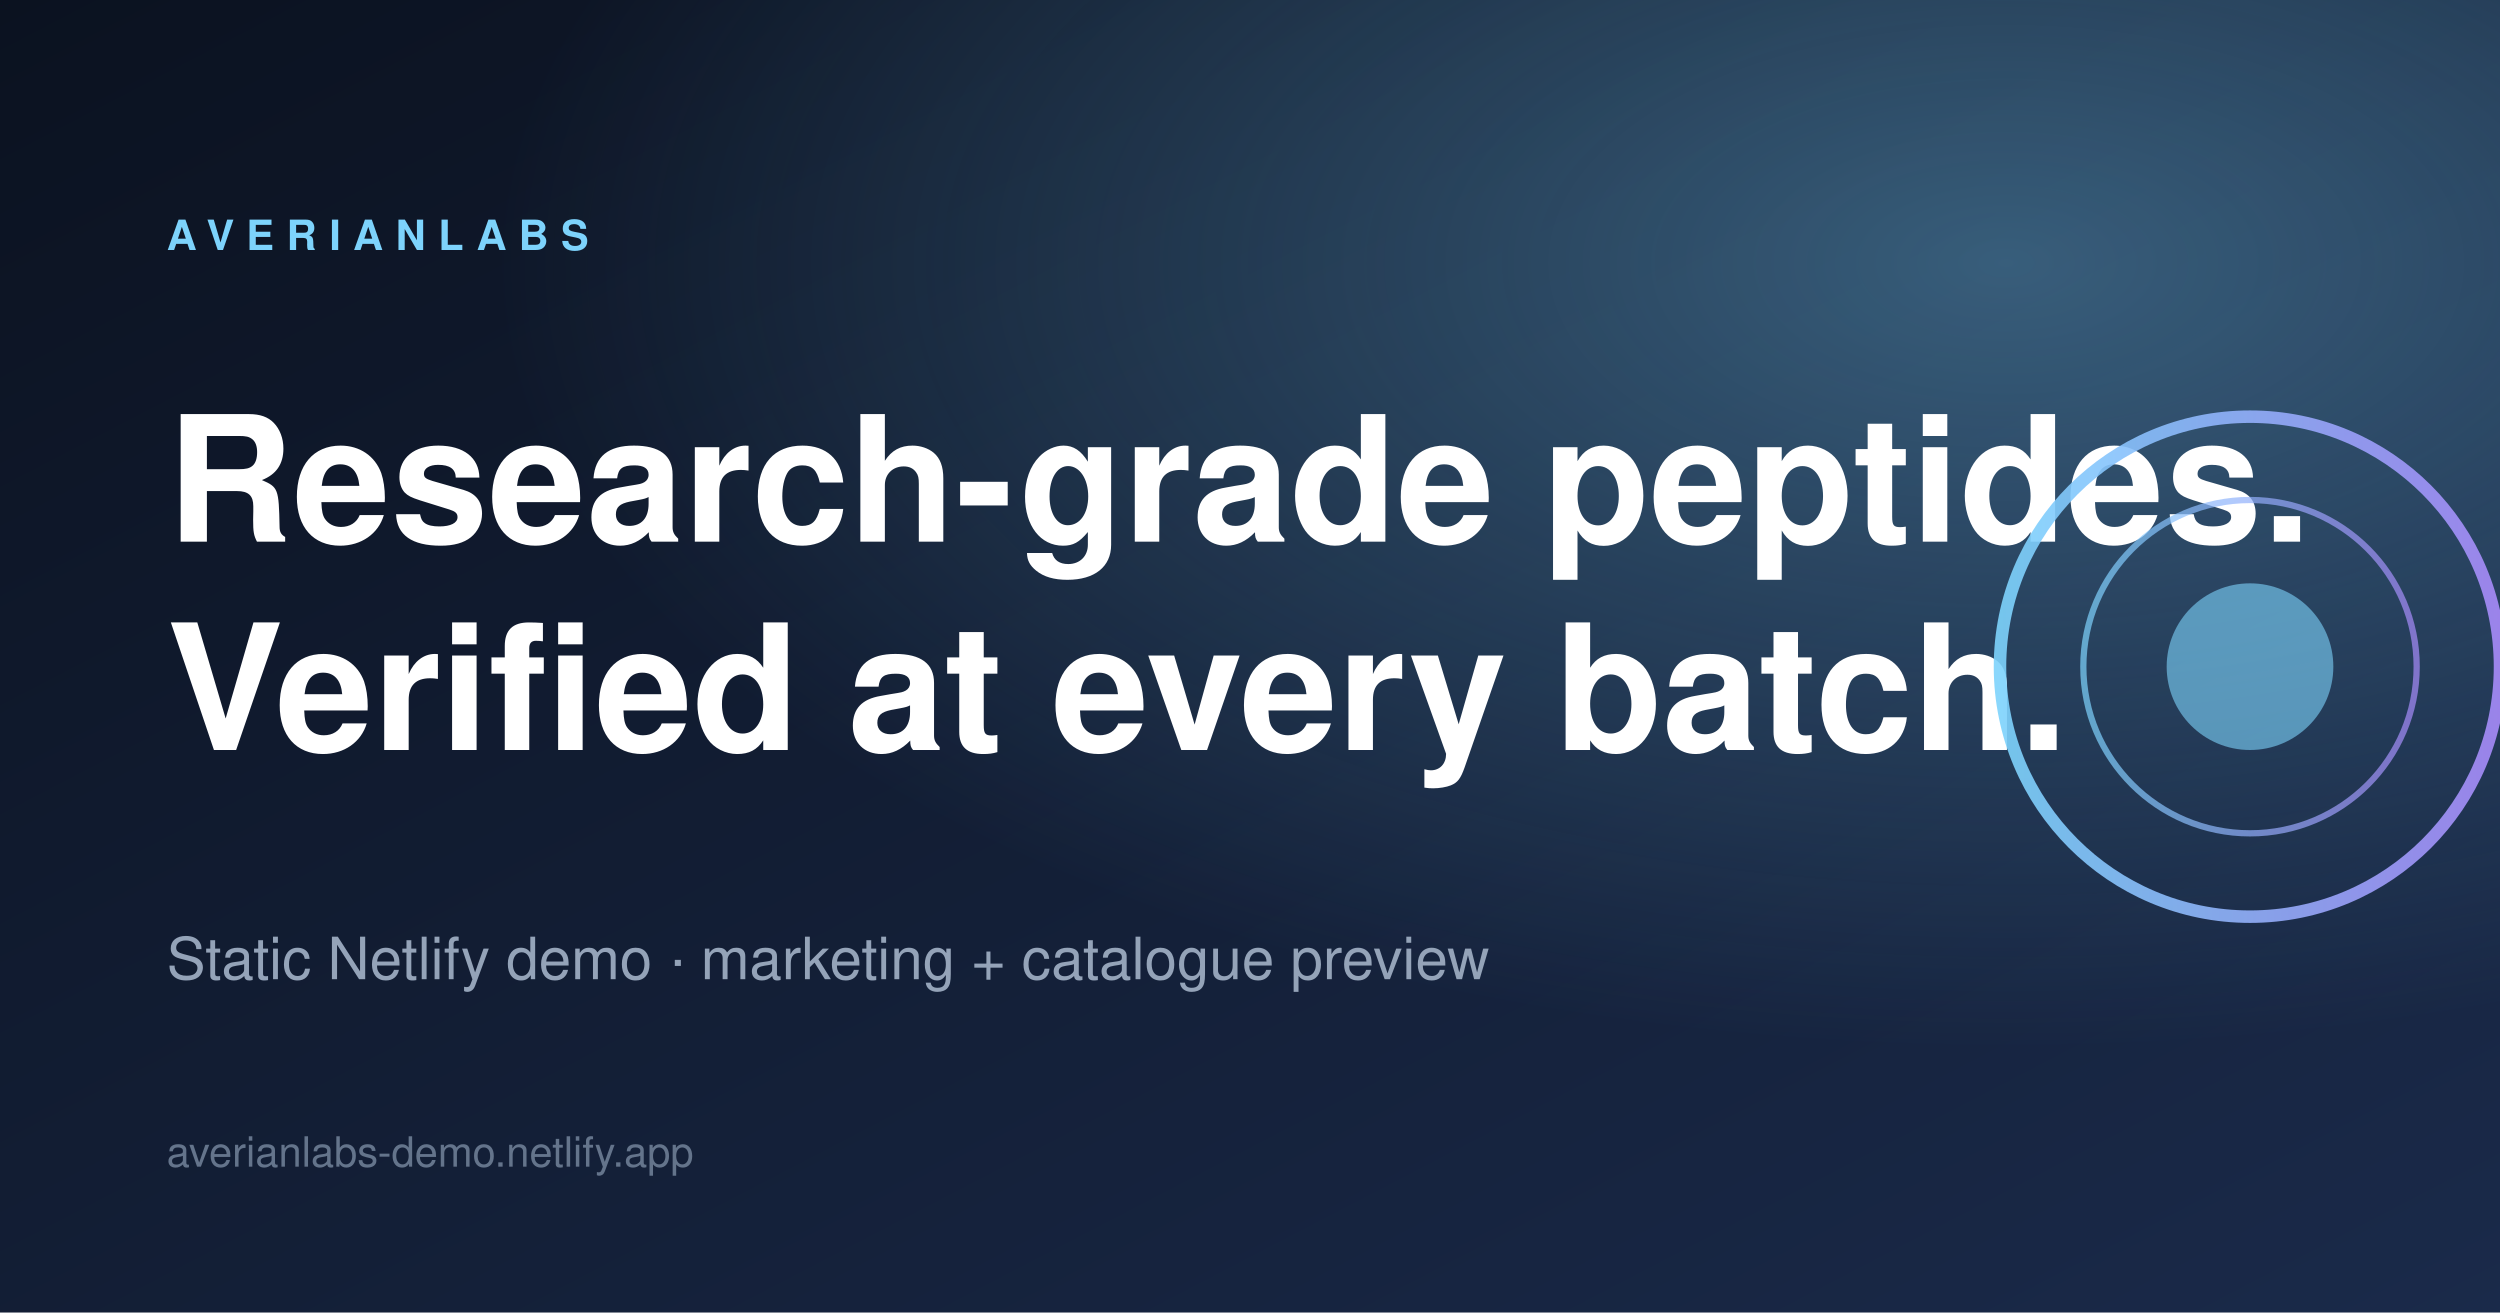
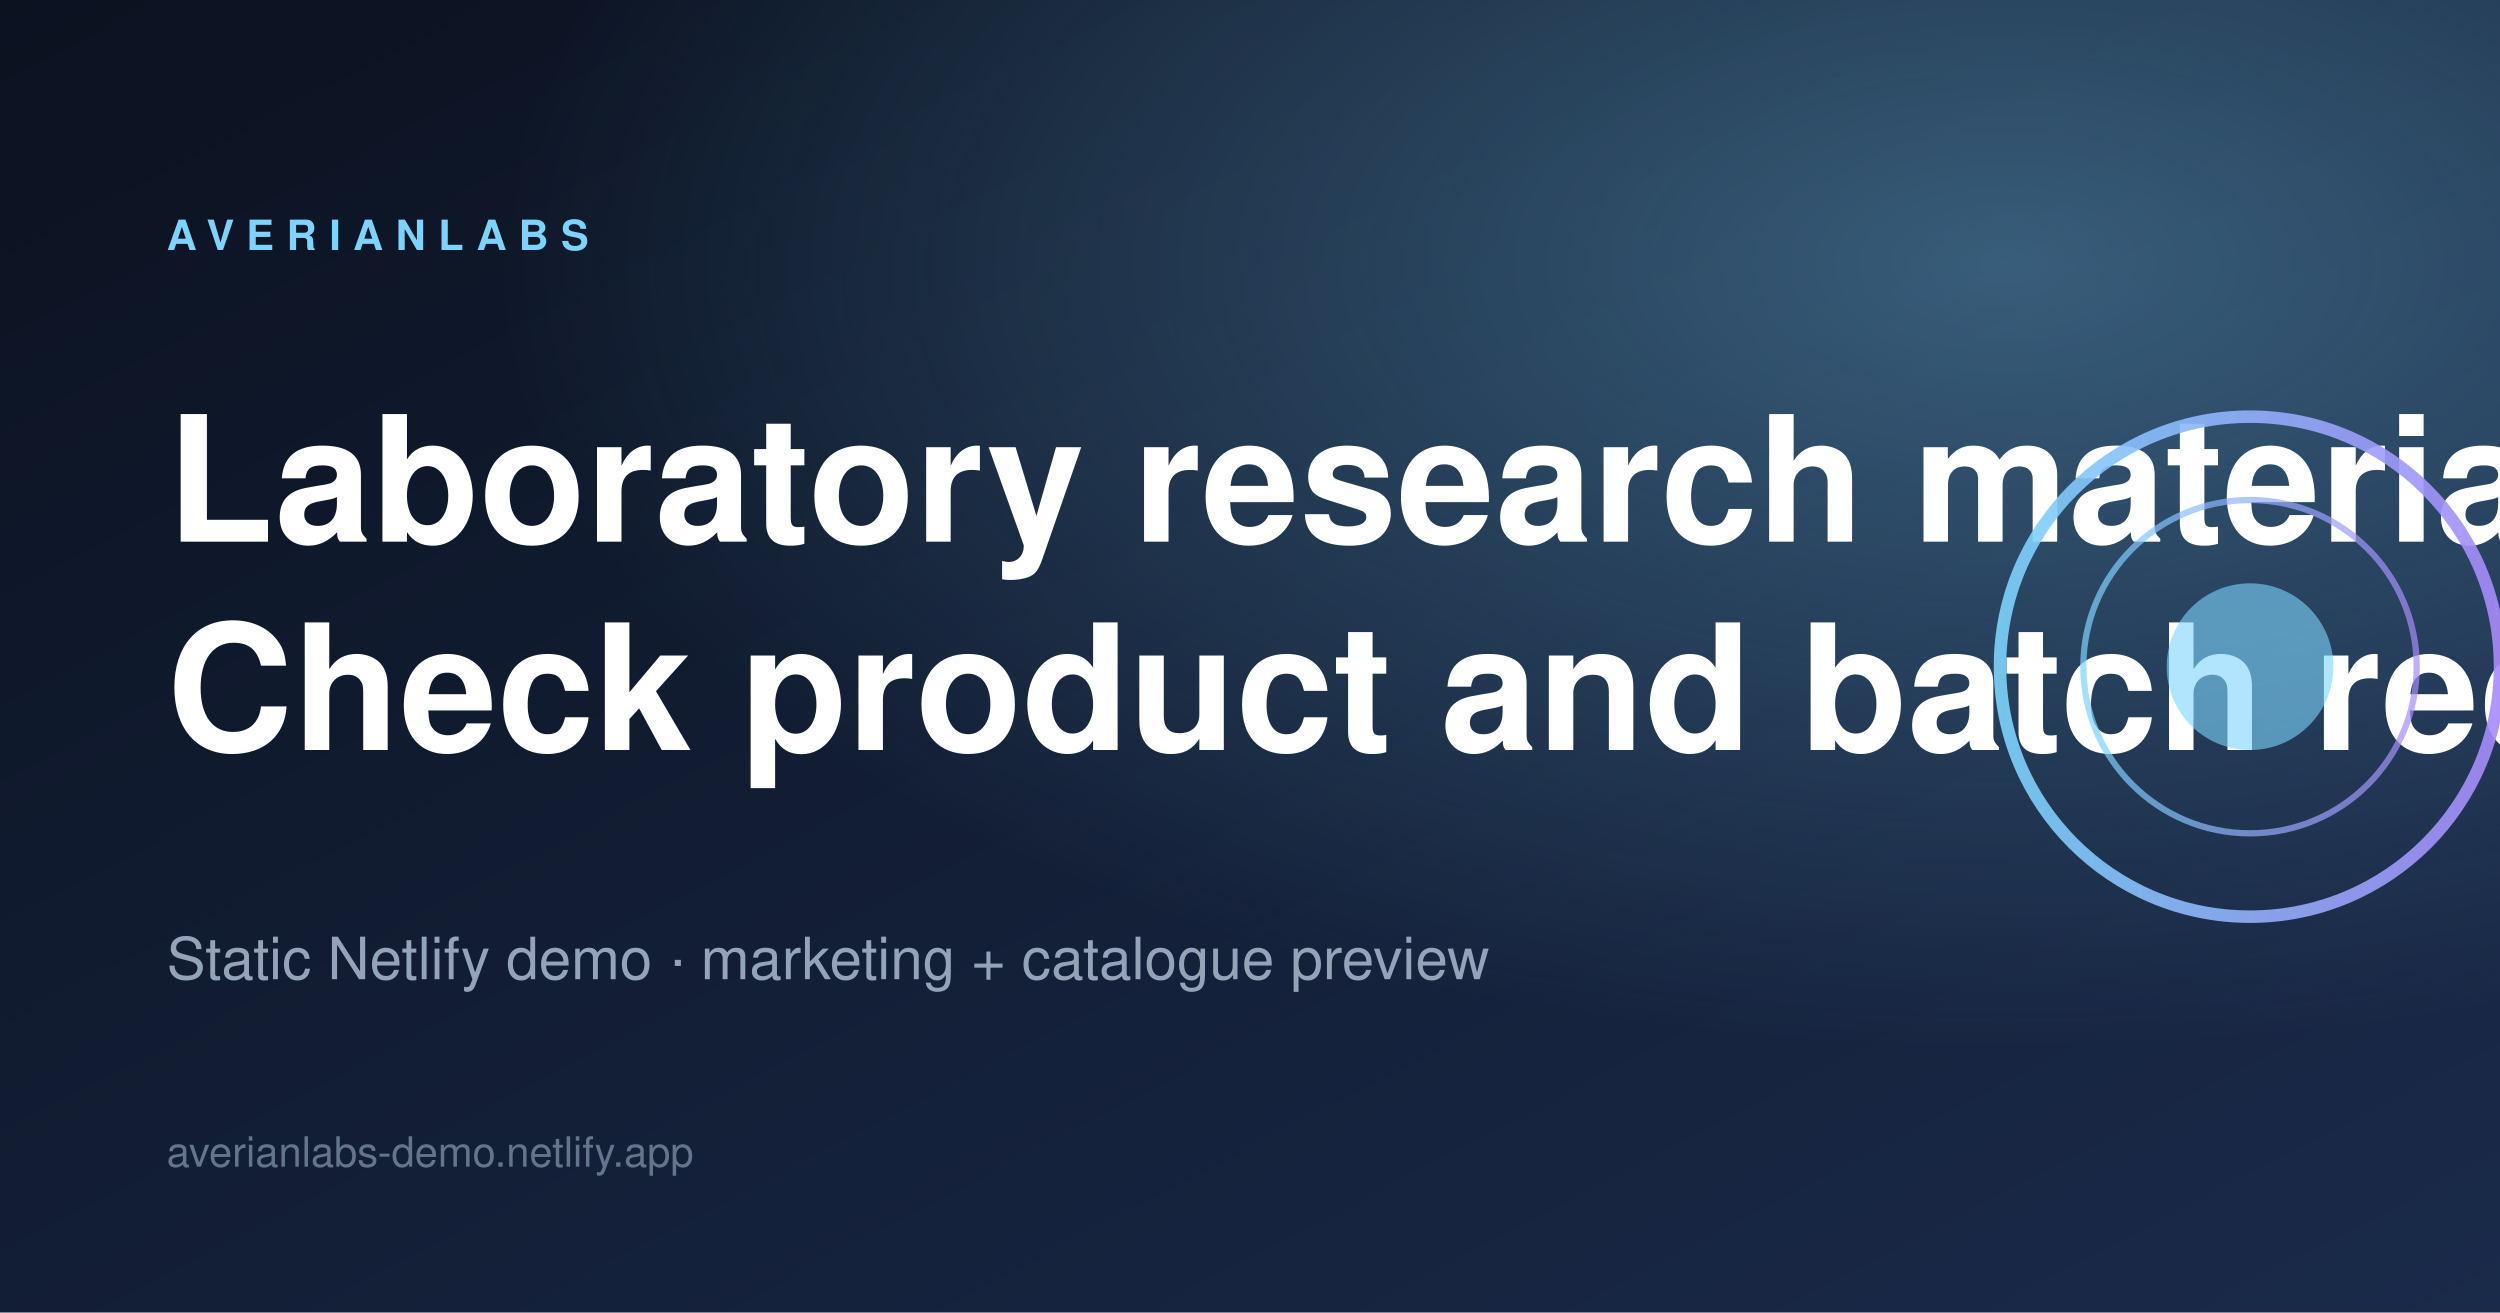
<svg xmlns="http://www.w3.org/2000/svg" viewBox="0 0 1200 630" width="1200" height="630">
  <defs>
    <linearGradient id="bg" x1="0%" y1="0%" x2="100%" y2="100%">
      <stop offset="0%" stop-color="#0b1220" />
      <stop offset="100%" stop-color="#1a2a4a" />
    </linearGradient>
    <linearGradient id="accent" x1="0%" y1="0%" x2="100%" y2="0%">
      <stop offset="0%" stop-color="#7dd3fc" />
      <stop offset="100%" stop-color="#a78bfa" />
    </linearGradient>
    <radialGradient id="glow" cx="80%" cy="20%" r="60%">
      <stop offset="0%" stop-color="#7dd3fc" stop-opacity="0.35" />
      <stop offset="100%" stop-color="#7dd3fc" stop-opacity="0" />
    </radialGradient>
  </defs>
  <rect width="1200" height="630" fill="url(#bg)" />
  <rect width="1200" height="630" fill="url(#glow)" />
  <g font-family="-apple-system, BlinkMacSystemFont, 'Segoe UI', Helvetica, Arial, sans-serif">
    <text x="80" y="120" font-size="20" font-weight="600" letter-spacing="6" fill="#7dd3fc">
      AVERIANLABS
    </text>
    <text x="80" y="260" font-size="84" font-weight="700" fill="#ffffff">
-       Research-grade peptides.
+       Laboratory research materials.
    </text>
    <text x="80" y="360" font-size="84" font-weight="700" fill="#ffffff">
-       Verified at every batch.
+       Check product and batch records.
    </text>
    <text x="80" y="470" font-size="28" font-weight="400" fill="#94a3b8">
      Static Netlify demo · marketing + catalogue preview
    </text>
    <text x="80" y="560" font-size="20" font-weight="500" fill="#64748b">
      averianlabs-demo.netlify.app
    </text>
  </g>
  <g transform="translate(960,200)">
    <circle cx="120" cy="120" r="120" fill="none" stroke="url(#accent)" stroke-width="6" opacity="0.9" />
    <circle cx="120" cy="120" r="80" fill="none" stroke="url(#accent)" stroke-width="3" opacity="0.7" />
    <circle cx="120" cy="120" r="40" fill="#7dd3fc" opacity="0.6" />
  </g>
</svg>
